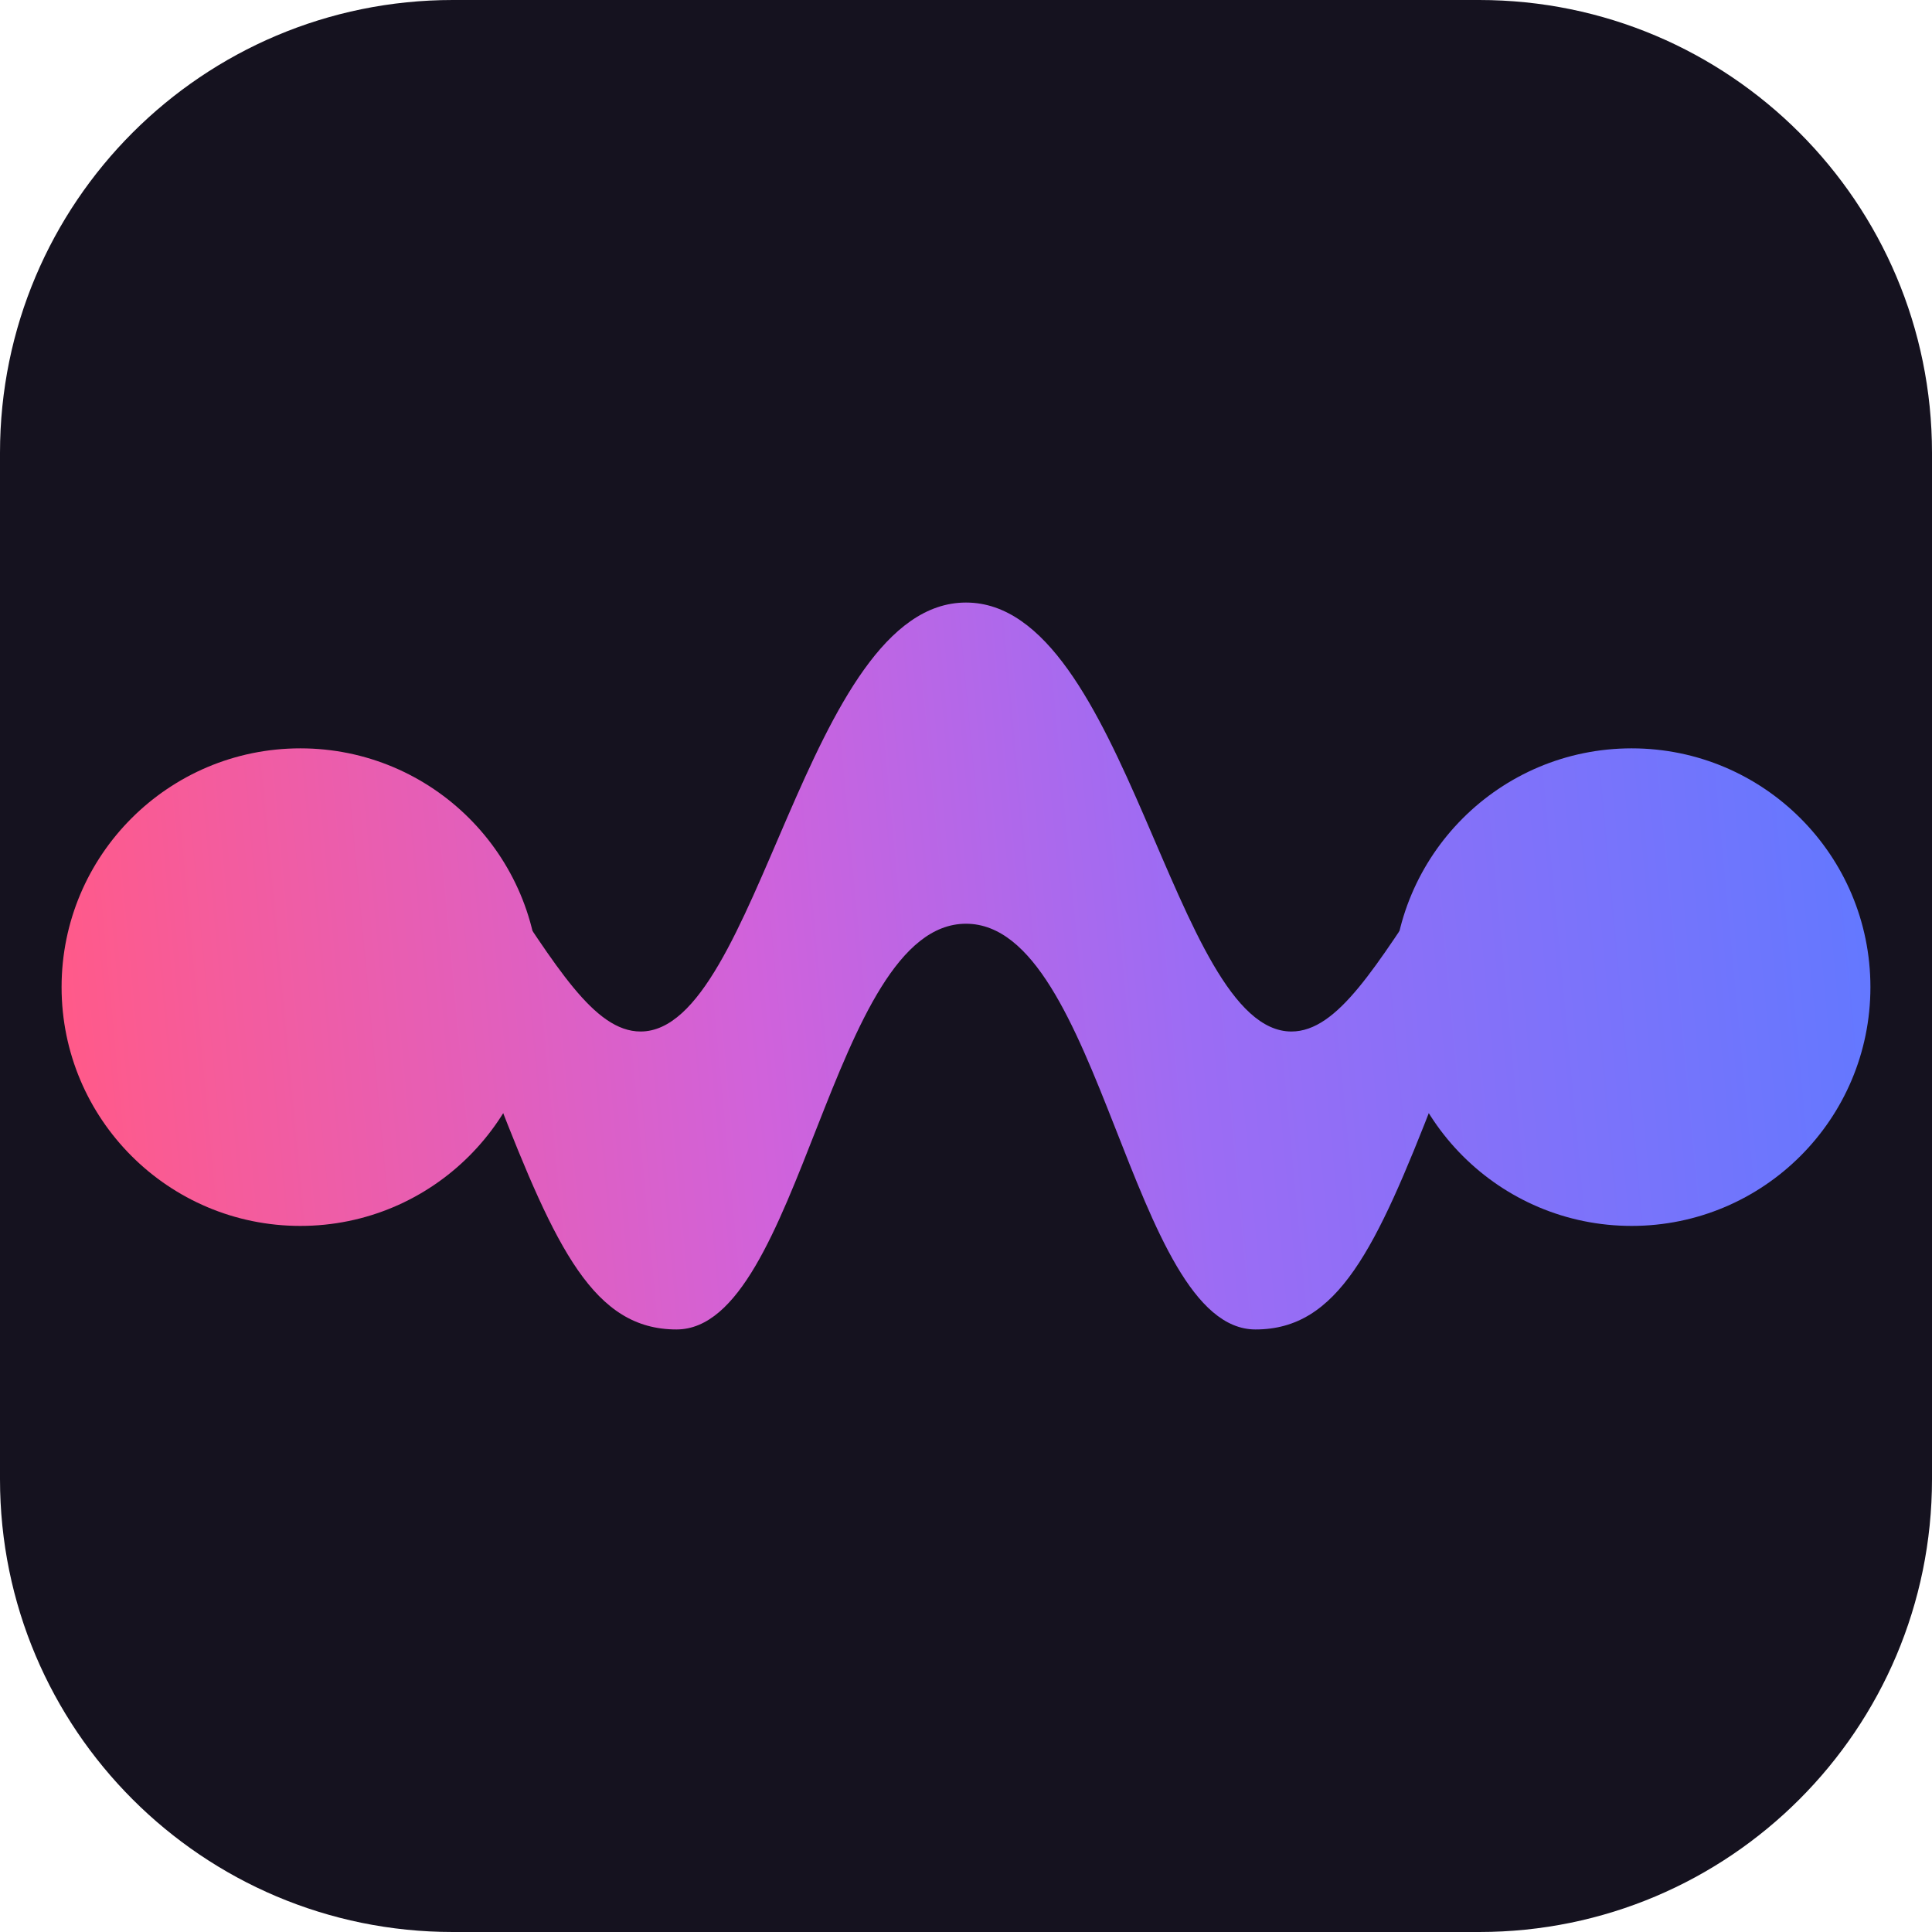
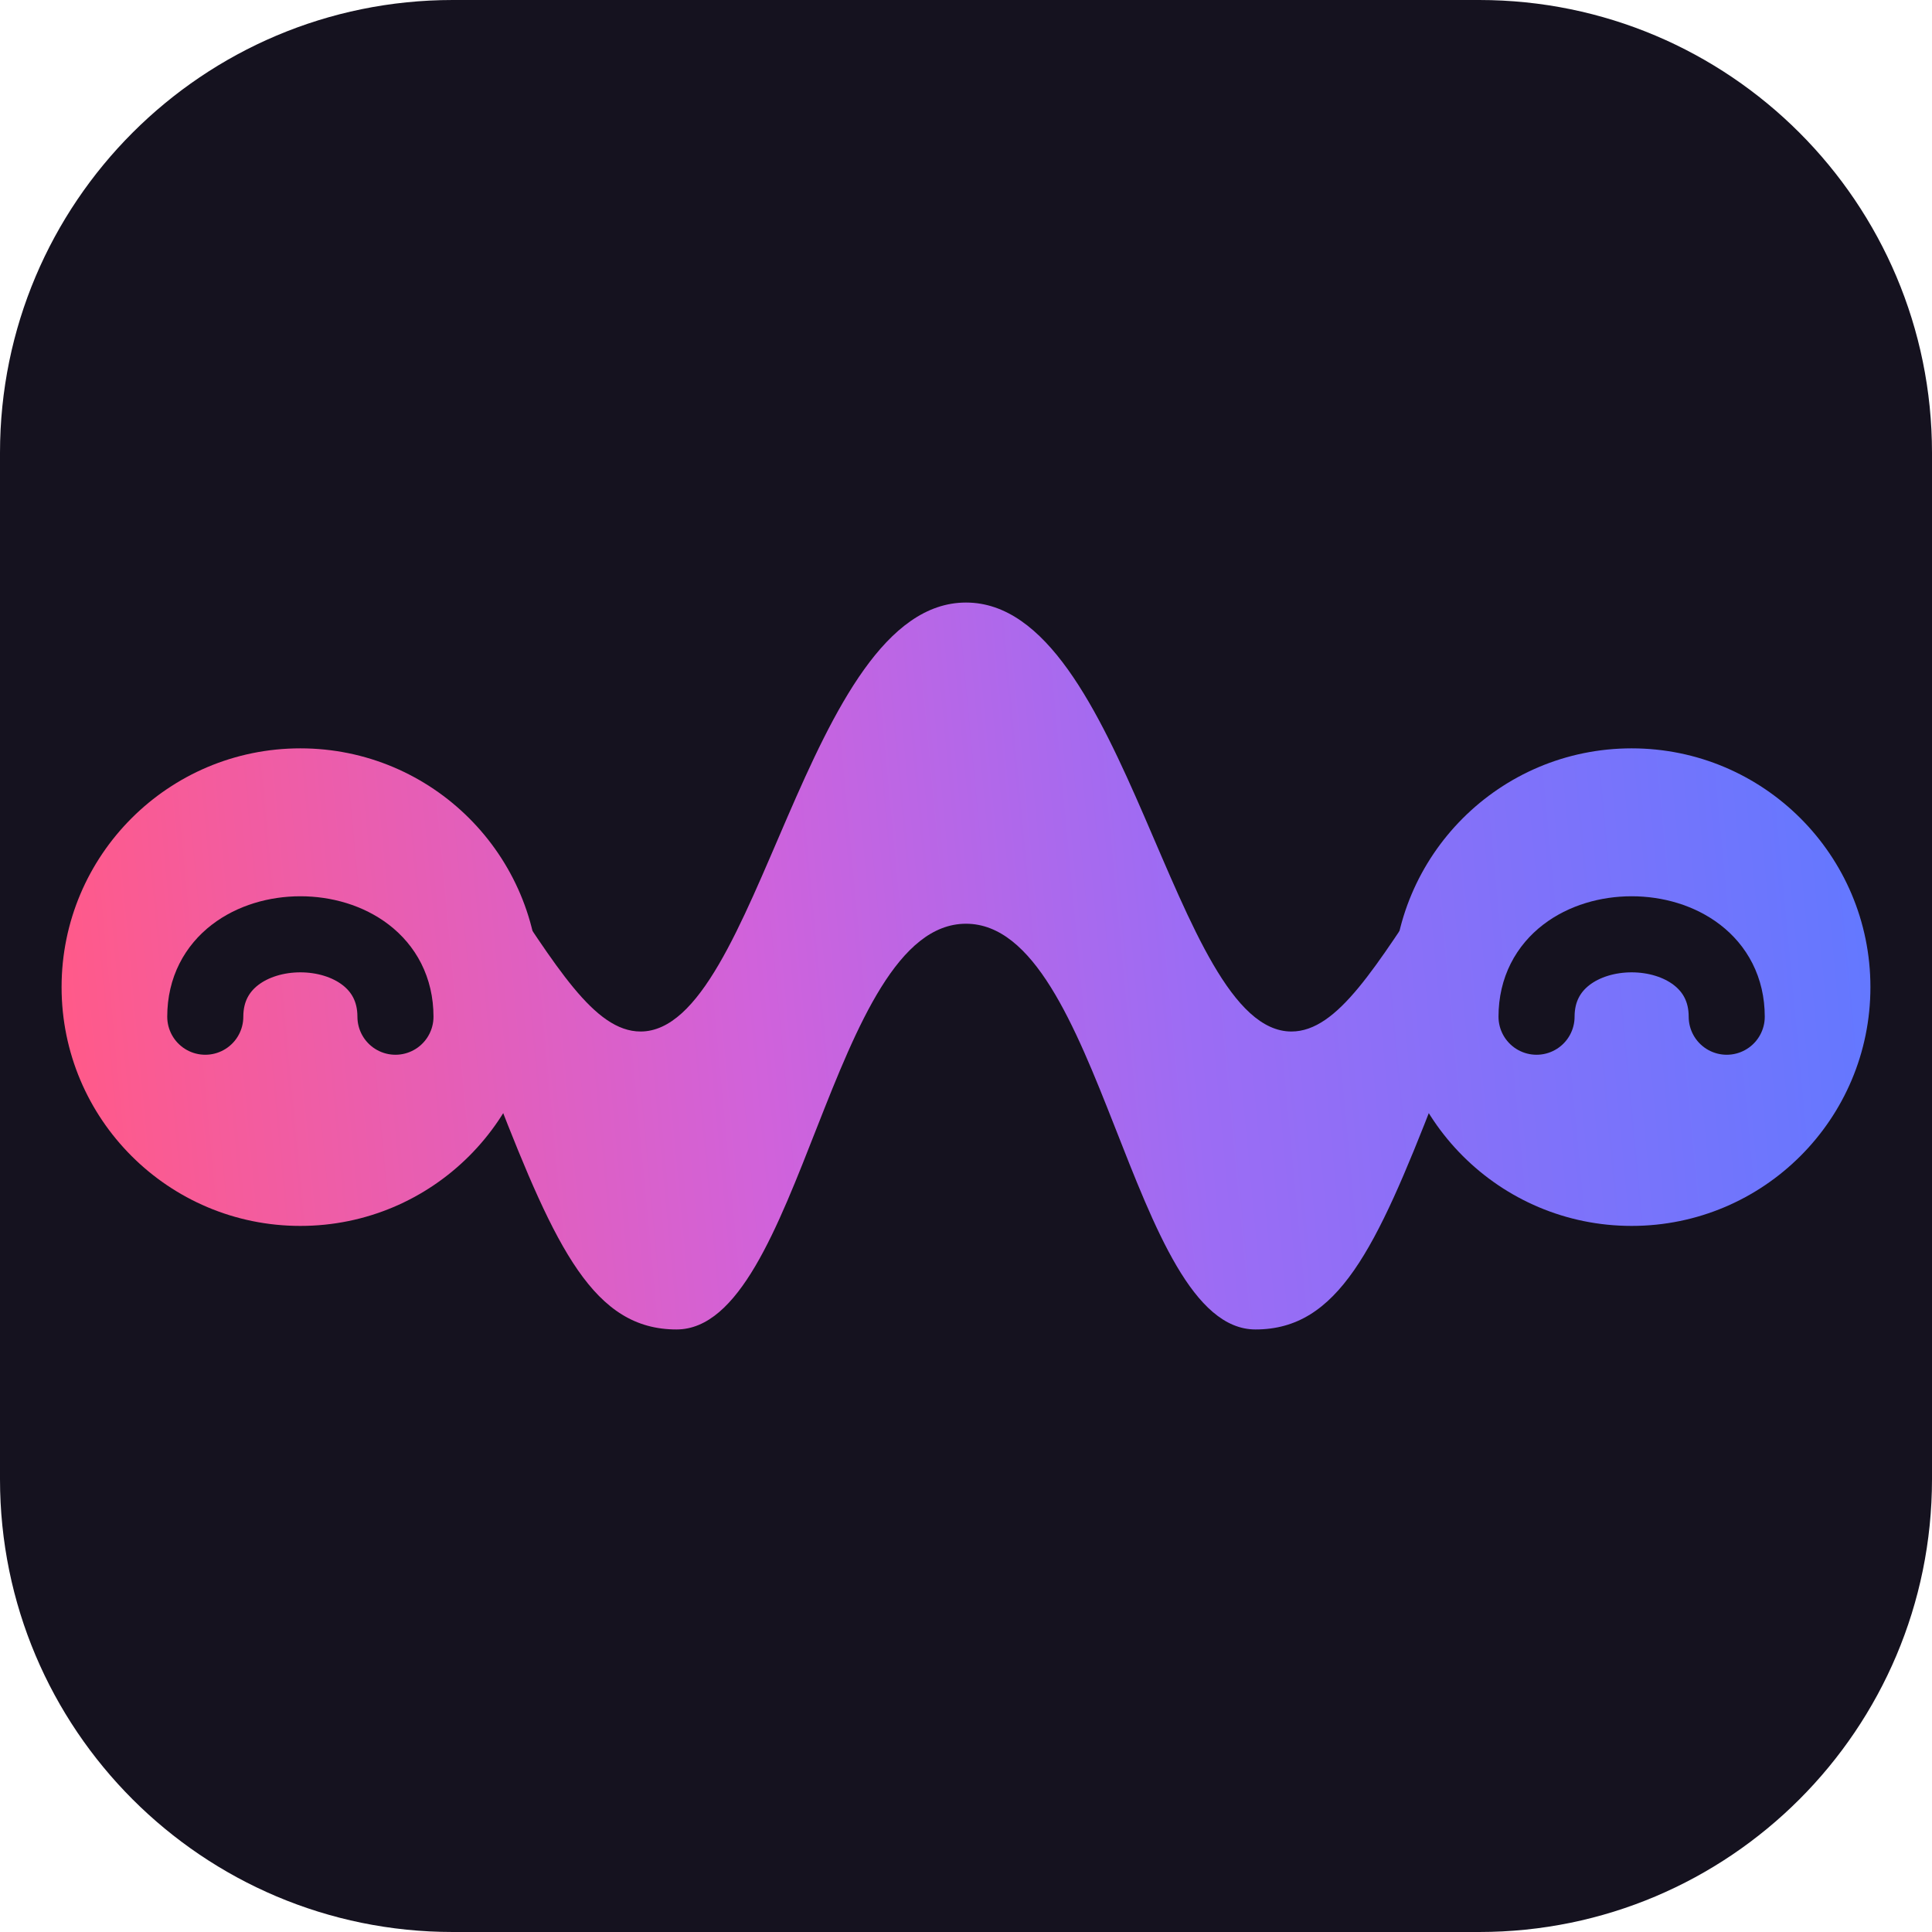
<svg xmlns="http://www.w3.org/2000/svg" viewBox="0 0 1024 1024">
  <defs>
    <linearGradient id="g" gradientUnits="userSpaceOnUse" x1="90" y1="560" x2="940" y2="480">
      <stop offset="0" stop-color="#FF5A8A" />
      <stop offset="0.38" stop-color="#D062DB" />
      <stop offset="0.62" stop-color="#9C6CF4" />
      <stop offset="1" stop-color="#6378FF" />
    </linearGradient>
  </defs>
  <rect width="1024" height="1024" rx="240" fill="#15121F" />
  <g transform="translate(512 512) scale(1.12) translate(-512 -512)">
    <path fill="url(#g)" d="M290 470 C318 512 336 543 358 543 C414 543 436 340 512 340 C588 340 610 543 666 543 C688 543 706 512 734 470 L734 574 C706 646 688 684 649 684 C590 684 576 492 512 492 C448 492 434 684 375 684 C336 684 318 646 290 574 Z" />
    <circle cx="197" cy="522" r="113" fill="url(#g)" />
    <circle cx="827" cy="522" r="113" fill="url(#g)" />
+     <g fill="none" stroke="#15121F" stroke-width="36" stroke-linecap="round">
+       <path d="M152 536 C152 484 242 484 242 536" />
+       <path d="M782 536 C782 484 872 484 872 536" />
+     </g>
  </g>
</svg>
